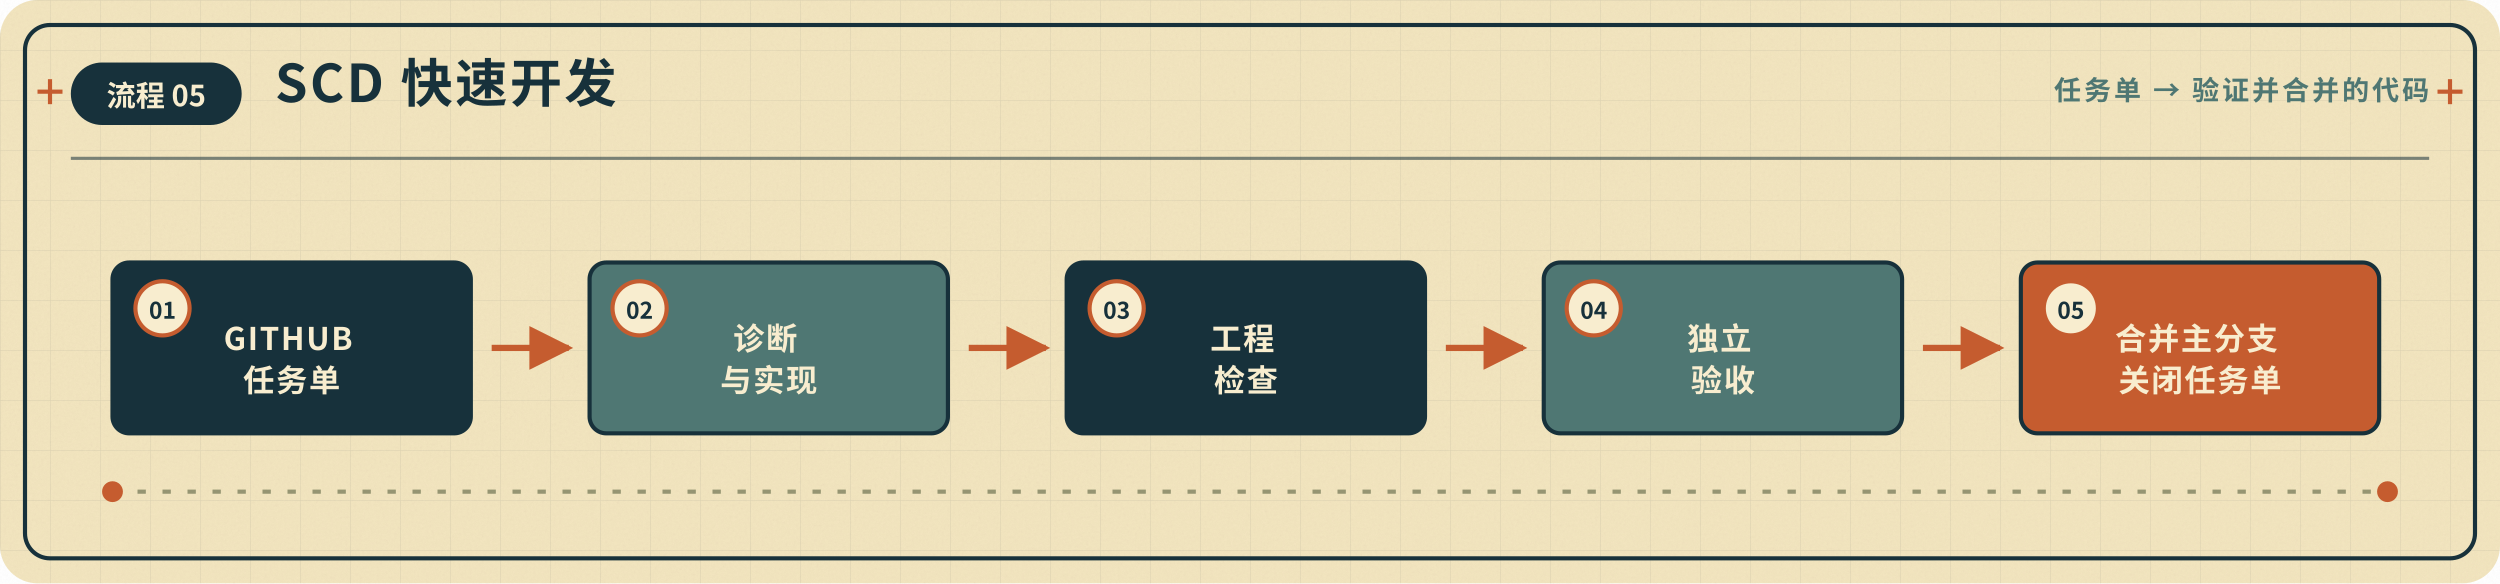
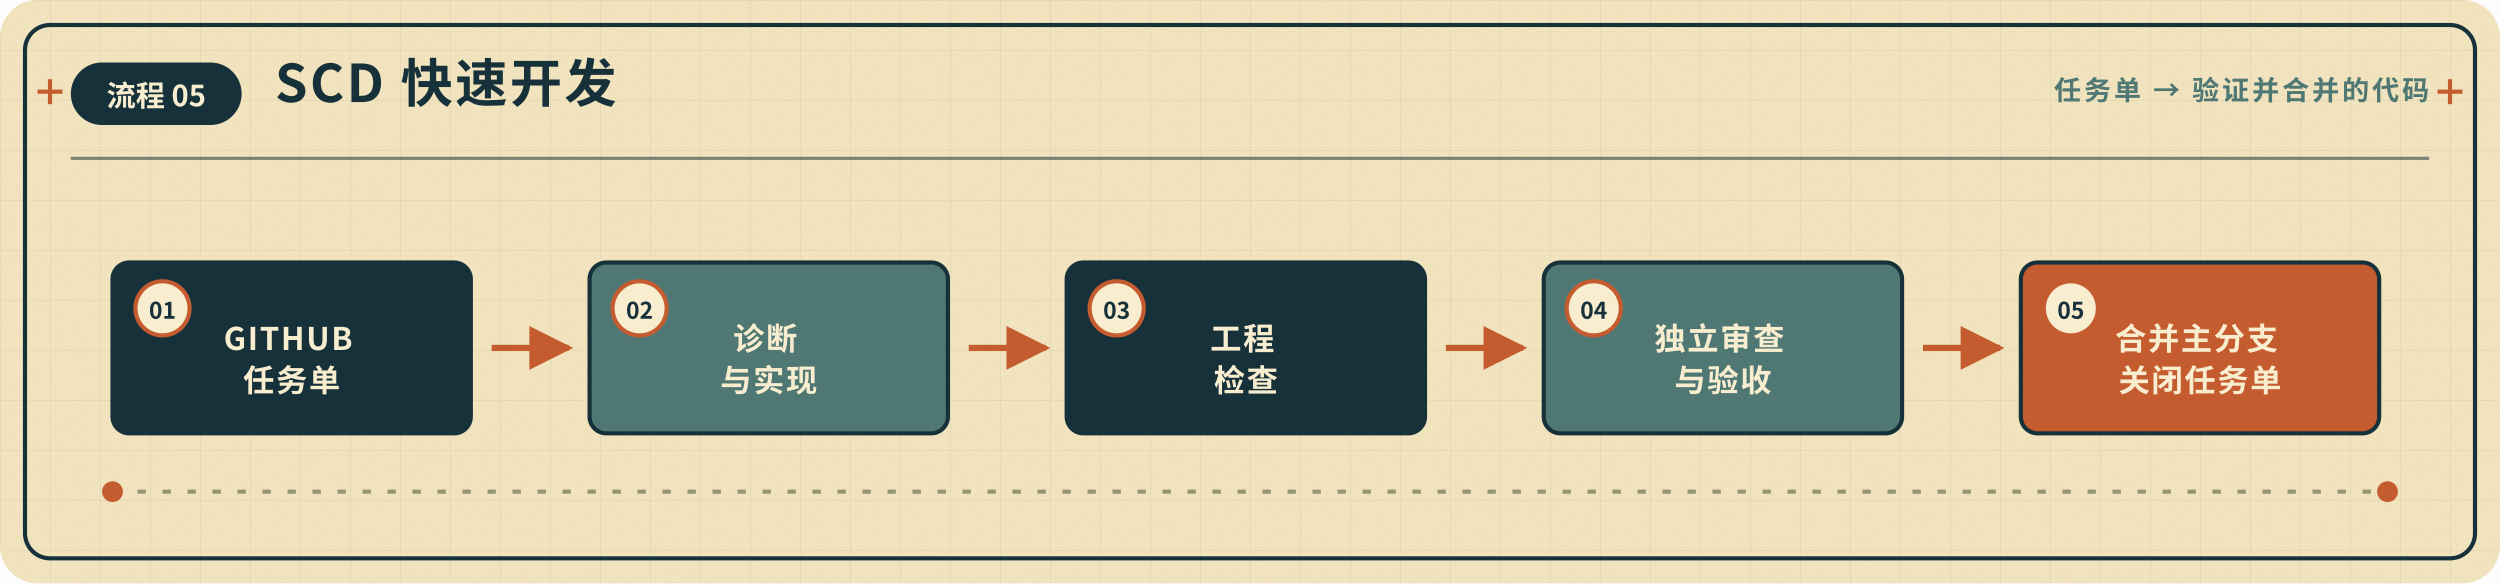
<svg xmlns="http://www.w3.org/2000/svg" width="1200" height="280" viewBox="0 0 1200 280" role="img" aria-labelledby="title desc">
  <defs>
    <pattern id="grid" width="24" height="24" patternUnits="userSpaceOnUse">
      <path d="M 24 0 L 0 0 0 24" fill="none" stroke="#17313b" stroke-width="0.55" opacity="0.1" />
    </pattern>
    <filter id="paperNoise" x="0" y="0" width="100%" height="100%">
      <feTurbulence type="fractalNoise" baseFrequency="0.72" numOctaves="3" seed="11" />
      <feColorMatrix type="saturate" values="0" />
      <feComponentTransfer>
        <feFuncA type="table" tableValues="0 0.08" />
      </feComponentTransfer>
    </filter>
    <marker id="arrow" viewBox="0 0 10 10" refX="9" refY="5" markerWidth="7" markerHeight="7" orient="auto-start-reverse">
      <path d="M 0 0 L 10 5 L 0 10 z" fill="#c55c2f" />
    </marker>
  </defs>
  <rect width="1200" height="280" rx="18" fill="#f2e4bd" />
  <rect width="1200" height="280" rx="18" fill="url(#grid)" />
  <rect width="1200" height="280" rx="18" filter="url(#paperNoise)" opacity="0.8" />
  <rect x="12" y="12" width="1176" height="256" rx="12" fill="none" stroke="#17313b" stroke-width="2" />
  <path d="M 18 44 H 30 M 24 38 V 50 M 1170 44 H 1182 M 1176 38 V 50" stroke="#c55c2f" stroke-width="2" />
  <rect x="34" y="30" width="82" height="30" rx="15" fill="#17313b" />
  <text x="75" y="51" fill="#f8edcf" text-anchor="middle" font-family="'PingFang SC', 'Microsoft YaHei', 'Noto Sans CJK SC', ui-monospace, monospace" font-size="14" font-weight="700">流程 05</text>
  <text x="132" y="49" fill="#17313b" font-family="'PingFang SC', 'Microsoft YaHei', 'Noto Sans CJK SC', ui-monospace, monospace" font-size="25" font-weight="800" letter-spacing="1.2">SCD 快速开发</text>
  <text x="1166" y="48" fill="#4f7773" text-anchor="end" font-family="'PingFang SC', 'Microsoft YaHei', 'Noto Sans CJK SC', ui-monospace, monospace" font-size="13" font-weight="700" letter-spacing="1.4">任务单 → 验证并合并的代码</text>
  <line x1="34" y1="76" x2="1166" y2="76" stroke="#17313b" stroke-width="1.5" opacity="0.55" />
  <path d="M 236 167 H 273" fill="none" stroke="#c55c2f" stroke-width="3" marker-end="url(#arrow)" />
  <g>
    <rect x="54" y="126" width="172" height="82" rx="8" fill="#17313b" stroke="#17313b" stroke-width="2" />
    <circle cx="78" cy="148" r="13" fill="#f8edcf" stroke="#c55c2f" stroke-width="2" />
    <text x="78" y="153" fill="#17313b" text-anchor="middle" font-family="'PingFang SC', 'Microsoft YaHei', 'Noto Sans CJK SC', ui-monospace, monospace" font-size="11" font-weight="800">01</text>
    <text x="140" y="168" fill="#f8edcf" text-anchor="middle" font-family="'PingFang SC', 'Microsoft YaHei', 'Noto Sans CJK SC', ui-monospace, monospace" font-size="15" font-weight="800" letter-spacing="0.8">
      <tspan x="140" dy="0">GITHUB</tspan>
      <tspan x="140" dy="20">任务单</tspan>
    </text>
  </g>
  <path d="M 465 167 H 502" fill="none" stroke="#c55c2f" stroke-width="3" marker-end="url(#arrow)" />
  <g>
    <rect x="283" y="126" width="172" height="82" rx="8" fill="#4f7773" stroke="#17313b" stroke-width="2" />
    <circle cx="307" cy="148" r="13" fill="#f8edcf" stroke="#c55c2f" stroke-width="2" />
    <text x="307" y="153" fill="#17313b" text-anchor="middle" font-family="'PingFang SC', 'Microsoft YaHei', 'Noto Sans CJK SC', ui-monospace, monospace" font-size="11" font-weight="800">02</text>
    <text x="369" y="168" fill="#f8edcf" text-anchor="middle" font-family="'PingFang SC', 'Microsoft YaHei', 'Noto Sans CJK SC', ui-monospace, monospace" font-size="15" font-weight="800" letter-spacing="0.8">
      <tspan x="369" dy="0">诊断</tspan>
      <tspan x="369" dy="20">与实现</tspan>
    </text>
  </g>
  <path d="M 694 167 H 731" fill="none" stroke="#c55c2f" stroke-width="3" marker-end="url(#arrow)" />
  <g>
    <rect x="512" y="126" width="172" height="82" rx="8" fill="#17313b" stroke="#17313b" stroke-width="2" />
    <circle cx="536" cy="148" r="13" fill="#f8edcf" stroke="#c55c2f" stroke-width="2" />
    <text x="536" y="153" fill="#17313b" text-anchor="middle" font-family="'PingFang SC', 'Microsoft YaHei', 'Noto Sans CJK SC', ui-monospace, monospace" font-size="11" font-weight="800">03</text>
    <text x="598" y="168" fill="#f8edcf" text-anchor="middle" font-family="'PingFang SC', 'Microsoft YaHei', 'Noto Sans CJK SC', ui-monospace, monospace" font-size="15" font-weight="800" letter-spacing="0.8">
      <tspan x="598" dy="0">工程</tspan>
      <tspan x="598" dy="20">检查</tspan>
    </text>
  </g>
  <path d="M 923 167 H 960" fill="none" stroke="#c55c2f" stroke-width="3" marker-end="url(#arrow)" />
  <g>
    <rect x="741" y="126" width="172" height="82" rx="8" fill="#4f7773" stroke="#17313b" stroke-width="2" />
    <circle cx="765" cy="148" r="13" fill="#f8edcf" stroke="#c55c2f" stroke-width="2" />
    <text x="765" y="153" fill="#17313b" text-anchor="middle" font-family="'PingFang SC', 'Microsoft YaHei', 'Noto Sans CJK SC', ui-monospace, monospace" font-size="11" font-weight="800">04</text>
    <text x="827" y="168" fill="#f8edcf" text-anchor="middle" font-family="'PingFang SC', 'Microsoft YaHei', 'Noto Sans CJK SC', ui-monospace, monospace" font-size="15" font-weight="800" letter-spacing="0.8">
-       <tspan x="827" dy="0">独立</tspan>
-       <tspan x="827" dy="20">验收</tspan>
+       <tspan x="827" dy="0">独立审查</tspan>
+       <tspan x="827" dy="20">与验收</tspan>
    </text>
  </g>
  <g>
    <rect x="970" y="126" width="172" height="82" rx="8" fill="#c55c2f" stroke="#17313b" stroke-width="2" />
    <circle cx="994" cy="148" r="13" fill="#f8edcf" stroke="#c55c2f" stroke-width="2" />
    <text x="994" y="153" fill="#17313b" text-anchor="middle" font-family="'PingFang SC', 'Microsoft YaHei', 'Noto Sans CJK SC', ui-monospace, monospace" font-size="11" font-weight="800">05</text>
    <text x="1056" y="168" fill="#f8edcf" text-anchor="middle" font-family="'PingFang SC', 'Microsoft YaHei', 'Noto Sans CJK SC', ui-monospace, monospace" font-size="15" font-weight="800" letter-spacing="0.8">
      <tspan x="1056" dy="0">合并主分支</tspan>
      <tspan x="1056" dy="20">关闭任务单</tspan>
    </text>
  </g>
  <path d="M 54 236 H 1146" stroke="#6f7453" stroke-width="2" stroke-dasharray="4 8" opacity="0.7" />
  <circle cx="54" cy="236" r="5" fill="#c55c2f" />
  <circle cx="1146" cy="236" r="5" fill="#c55c2f" />
</svg>
